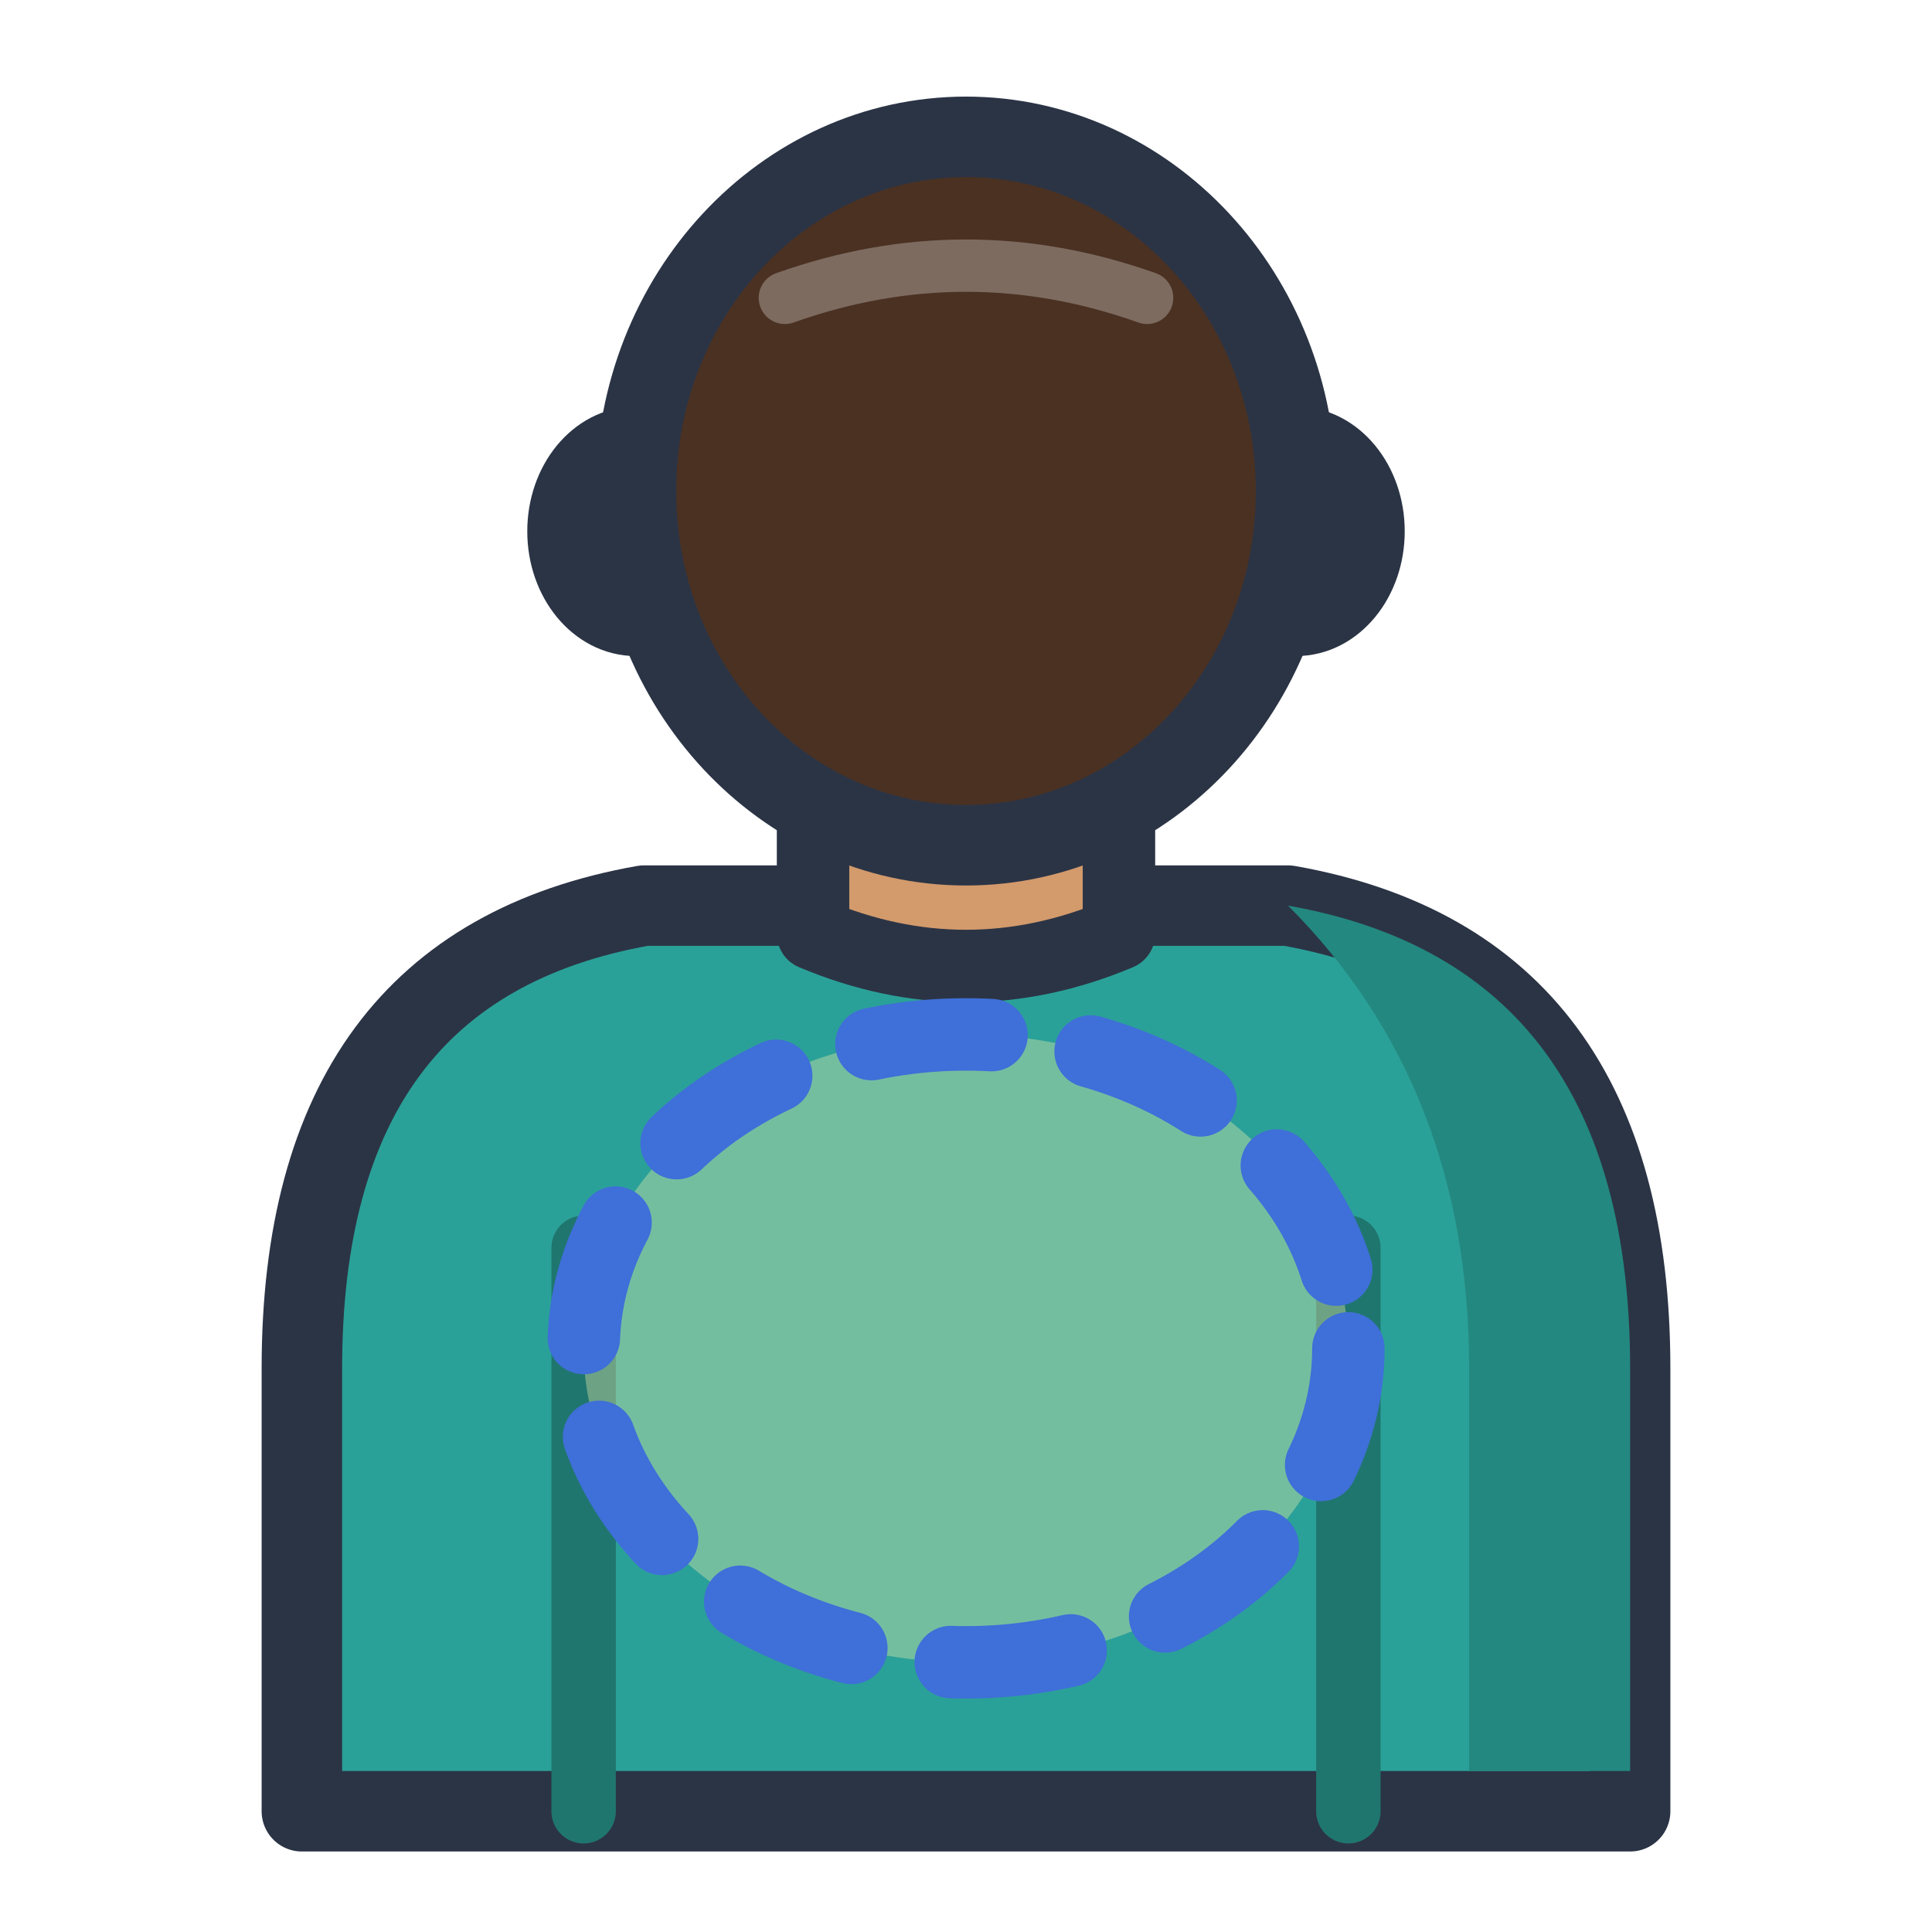
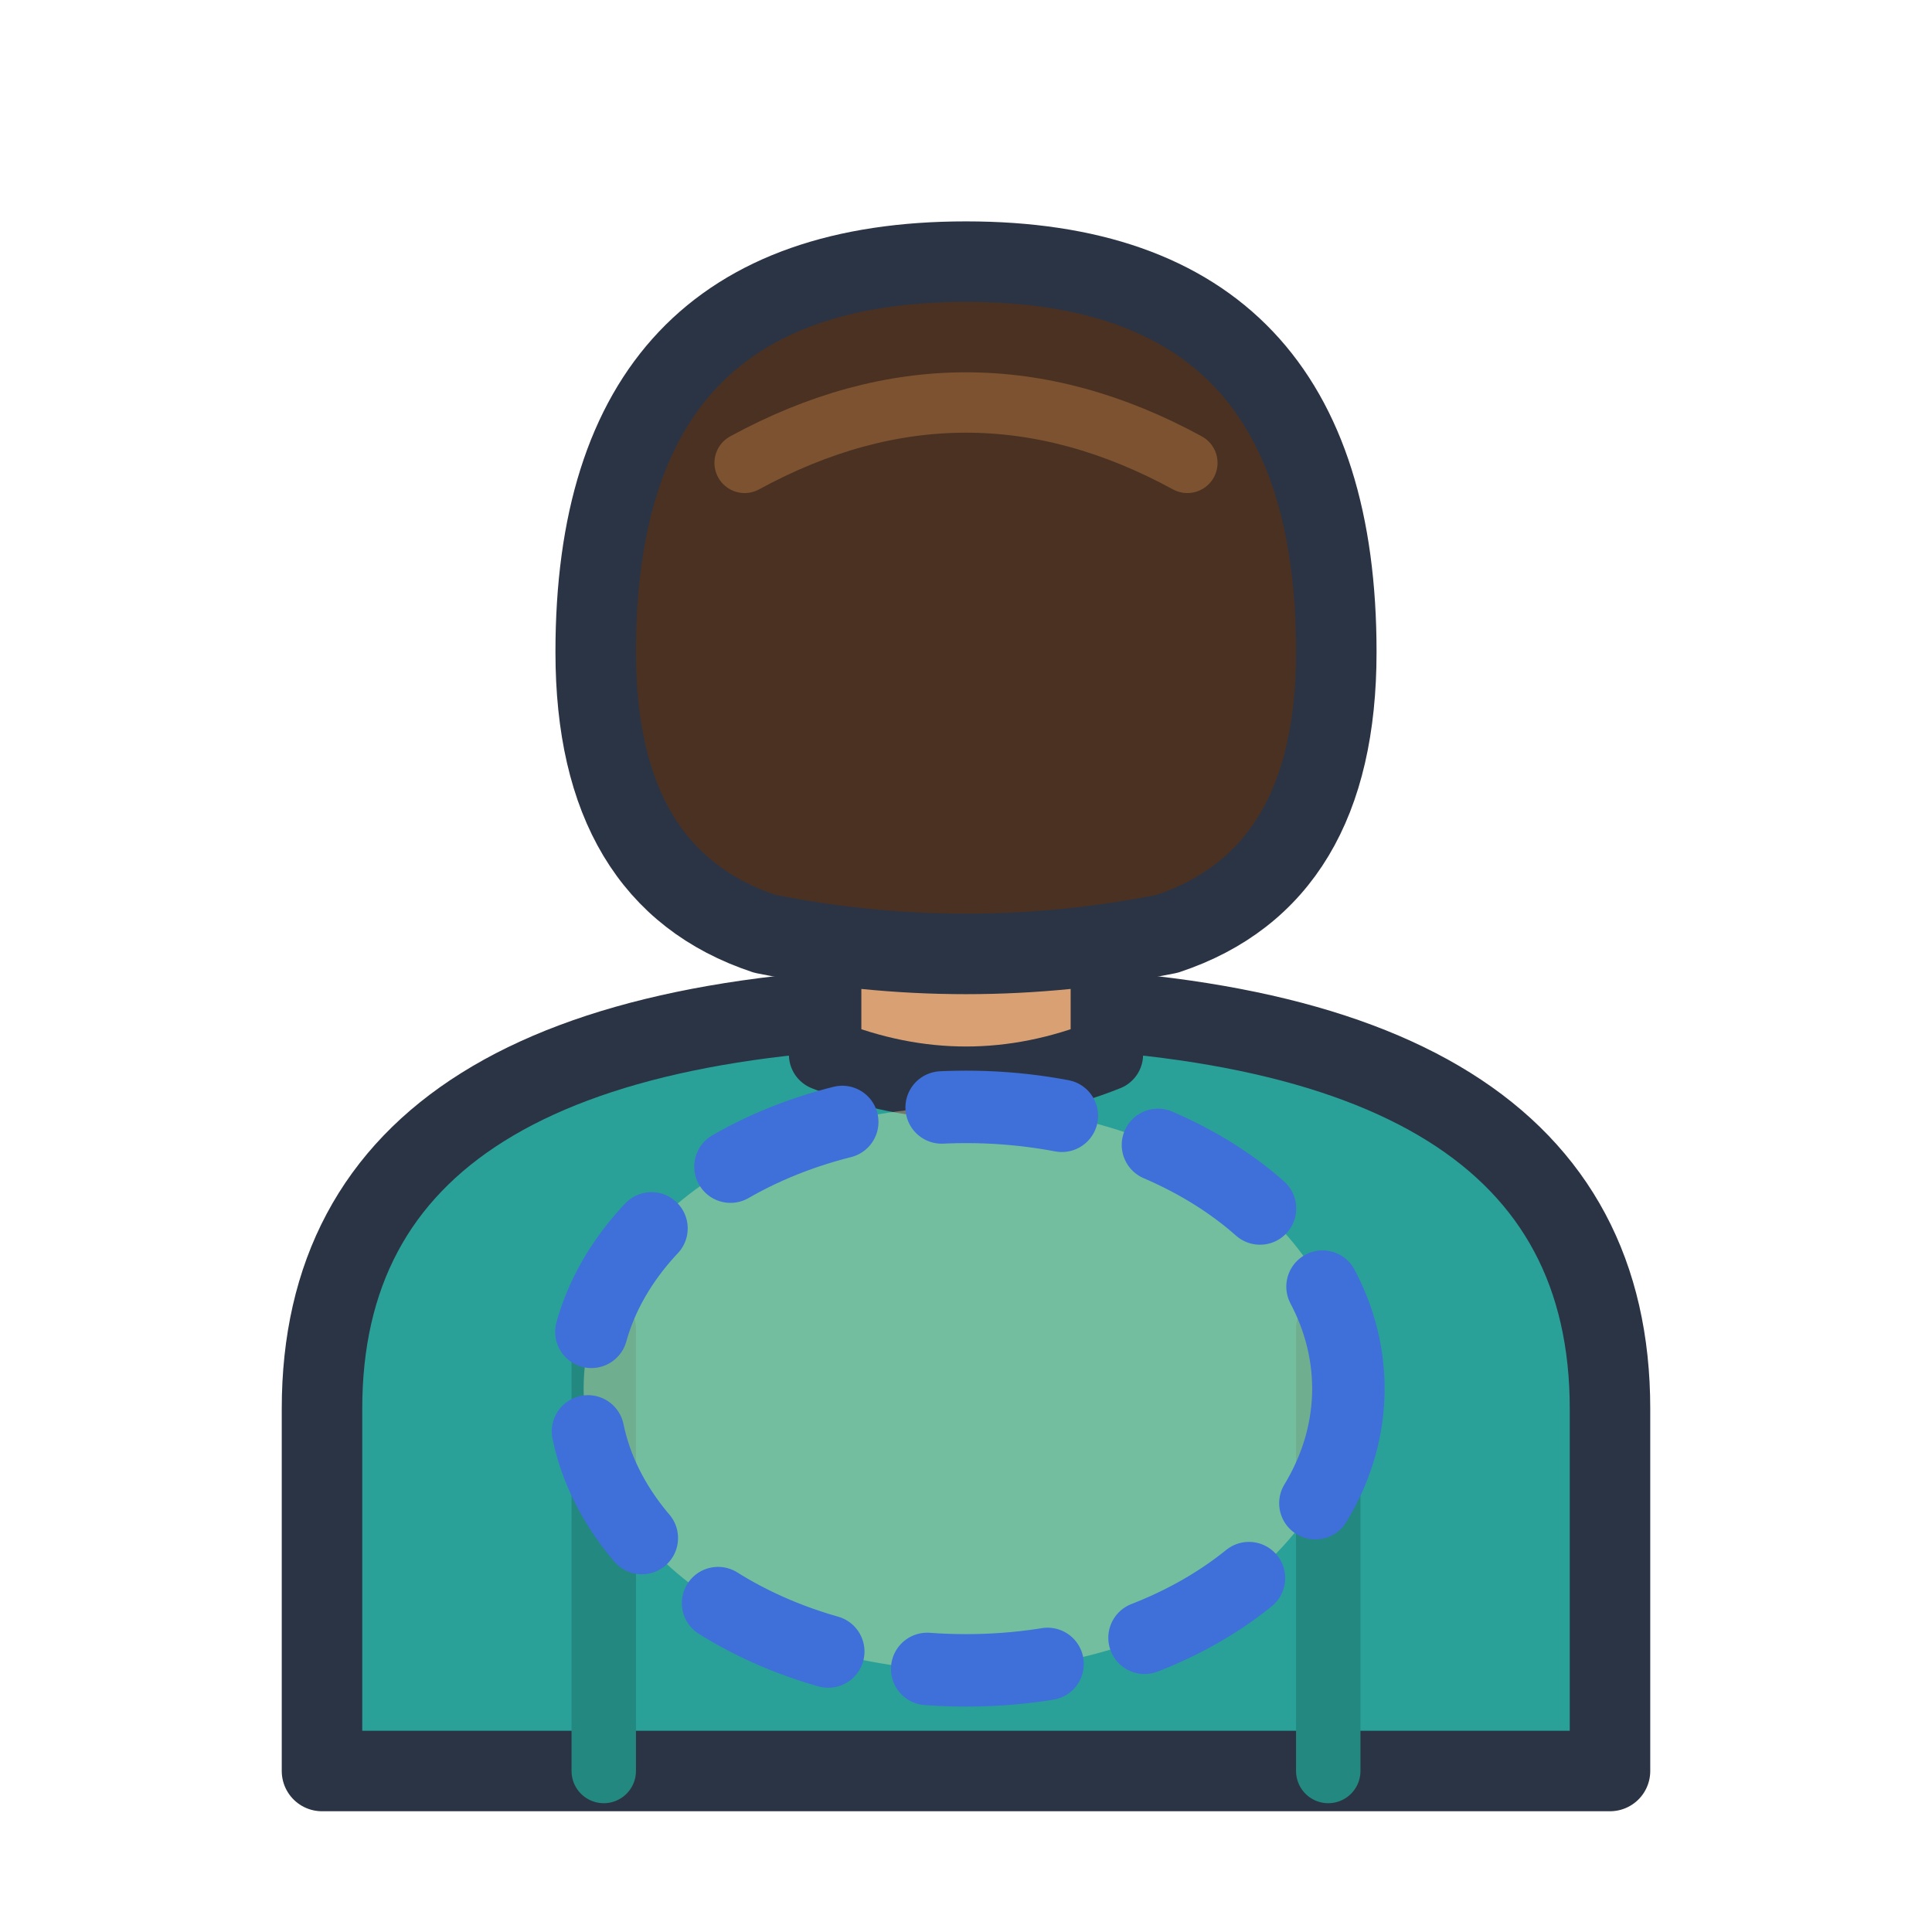
<svg xmlns="http://www.w3.org/2000/svg" viewBox="0 0 48 48" fill="none" stroke="#2b3445" stroke-width="2" stroke-linecap="round" stroke-linejoin="round">
-   <path d="M7.5 45V34Q7.5 24 16 22.5H32Q40.5 24 40.5 34V45Z" fill="#2aa198" stroke-width="2" />
-   <path d="M32 22.5Q40.5 24 40.5 34V44H36.5V34Q36.5 27 32 22.5Z" fill="#238880" stroke="none" />
-   <path d="M14.5 31V45M33.5 31V45" stroke="#1f766f" stroke-width="1.6" />
-   <path d="M20.2 18V23.2Q24 24.8 27.8 23.2V18Z" fill="#d39a6c" stroke-width="1.8" />
-   <ellipse cx="15.8" cy="13.2" rx="1.8" ry="2.2" fill="#d39a6c" stroke-width="1.8" />
-   <ellipse cx="32.2" cy="13.2" rx="1.8" ry="2.2" fill="#d39a6c" stroke-width="1.8" />
-   <ellipse cx="24" cy="12.2" rx="8.2" ry="8.8" fill="#4a3122" stroke-width="2" />
-   <path d="M19.5 7.4Q24 5.8 28.5 7.4" stroke="#7d6b60" stroke-width="1.3" fill="none" />
-   <ellipse cx="24" cy="33.5" rx="9.5" ry="7.8" fill="#fff3b0" fill-opacity=".35" stroke="#3f6fd8" stroke-width="1.8" stroke-dasharray="3 2.5" />
+   <path d="M8 44V35Q8 25 24 25Q40 25 40 35V44Z" fill="#2aa198" />
+   <path d="M15 33V44M33 33V44" stroke="#238880" stroke-width="1.6" />
+   <path d="M20.5 21.5V26.2Q24 27.6 27.5 26.2V21.5Z" fill="#d9a173" stroke-width="1.8" />
+   <path d="M14.8 16.2Q14.8 6.5 24 6.5Q33.2 6.5 33.2 16.2Q33.2 21.8 29 23.2Q24 24.2 19 23.2Q14.8 21.8 14.8 16.2Z" fill="#4a3122" />
+   <path d="M18.5 11.5Q24 8.5 29.5 11.5" stroke="#7c5230" stroke-width="1.5" />
+   <ellipse cx="24" cy="34.5" rx="9.5" ry="7" fill="#fff3b0" fill-opacity="0.35" stroke="#3f6fd8" stroke-width="1.8" stroke-dasharray="3 2.5" />
</svg>
